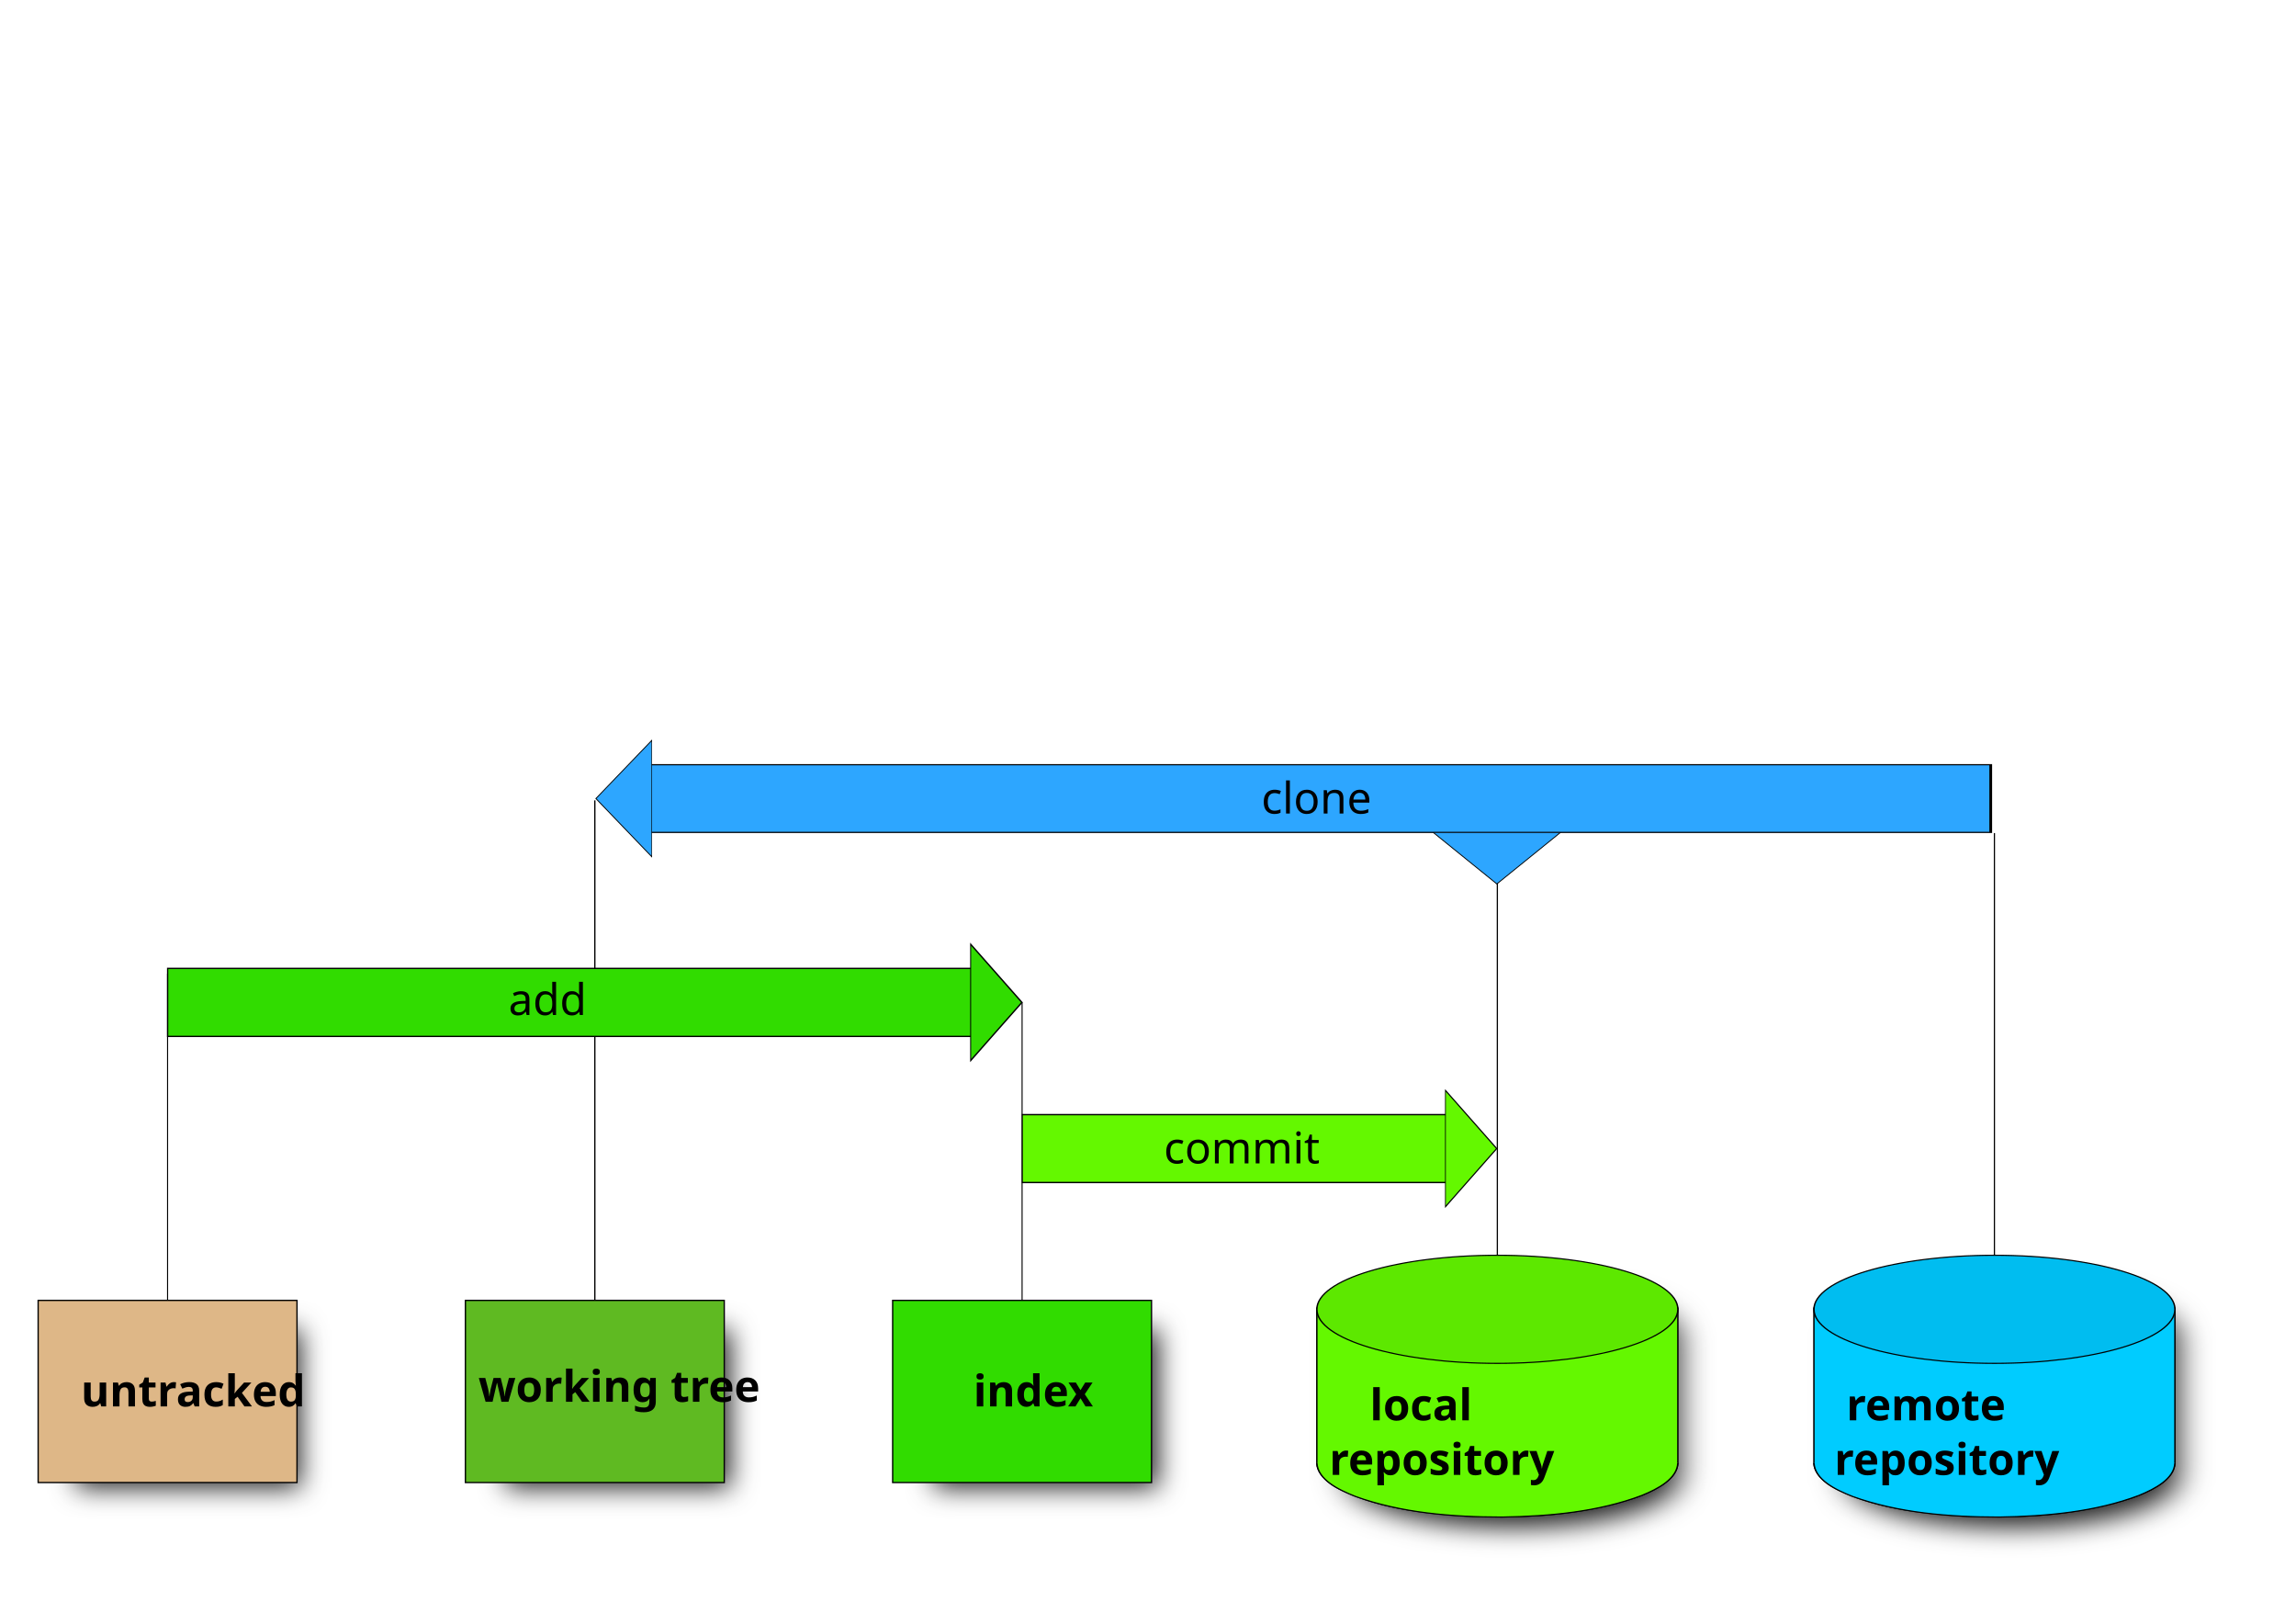
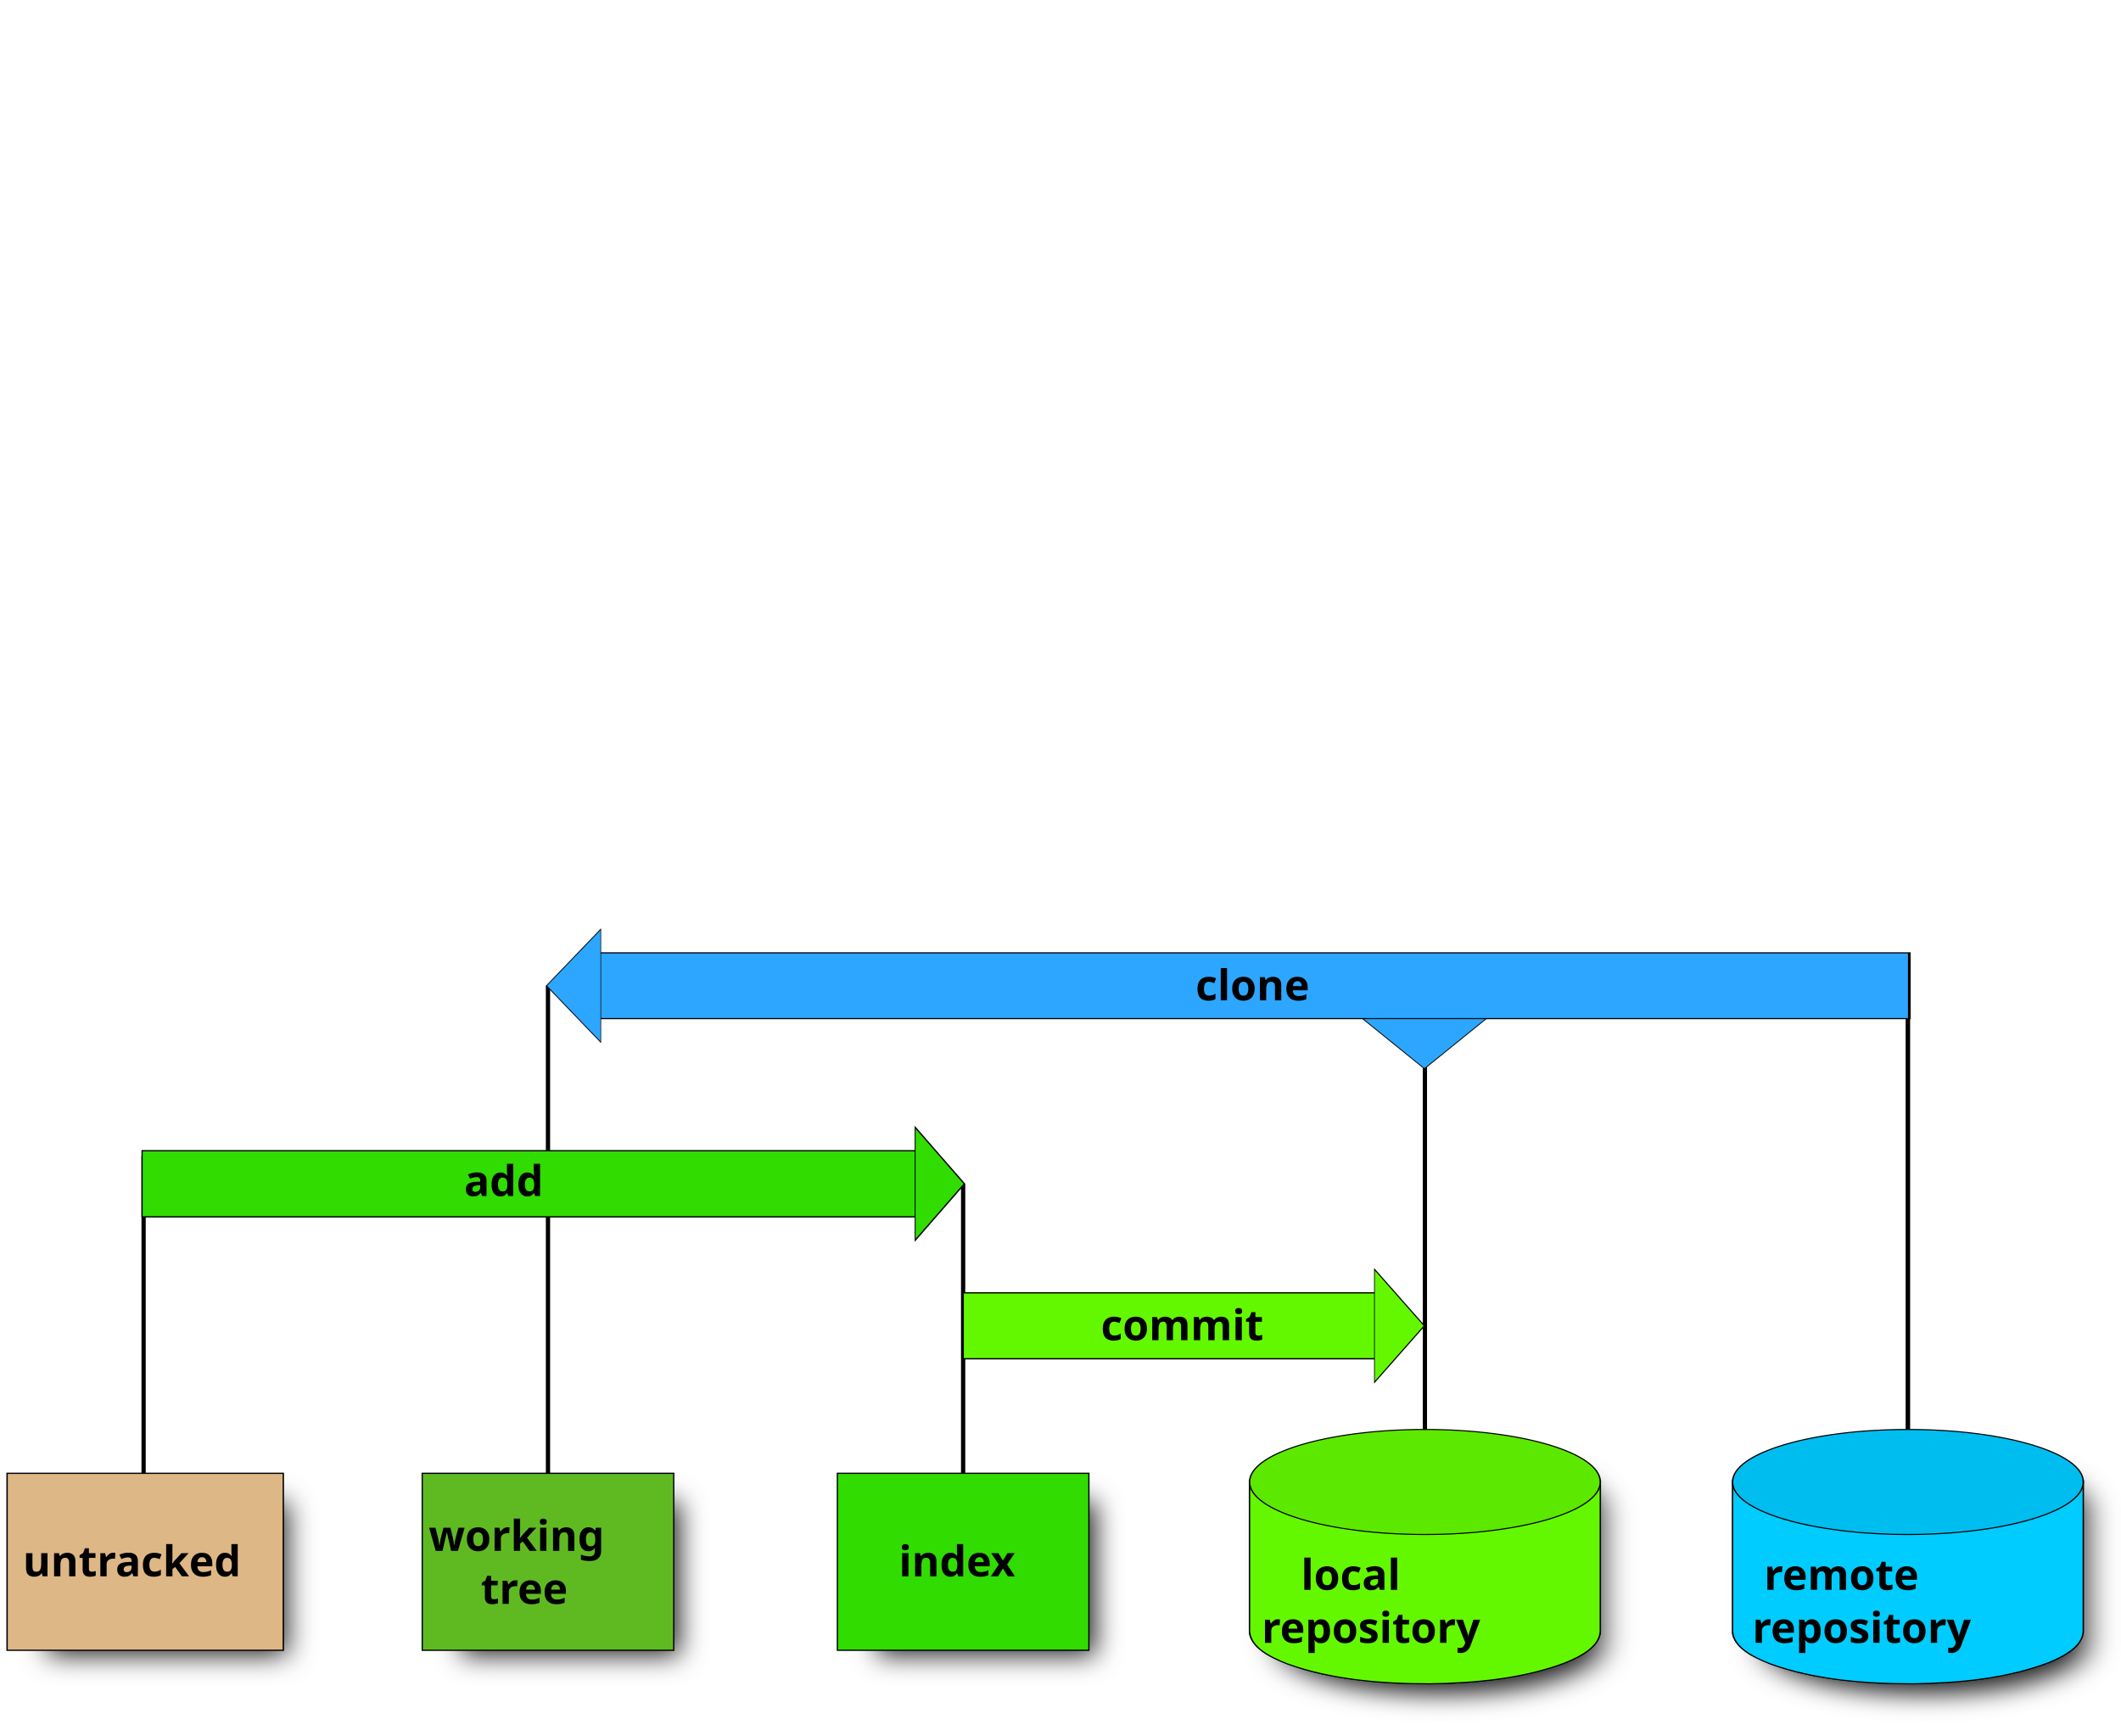
- <svg xmlns="http://www.w3.org/2000/svg" xmlns:ns1="http://www.openswatchbook.org/uri/2009/osb" width="1052.362" height="744.094" id="svg2" version="1.1">
+ <svg xmlns="http://www.w3.org/2000/svg" xmlns:ns1="http://www.openswatchbook.org/uri/2009/osb" width="389.764" height="318.898" id="svg2" version="1.1">
  <defs id="defs4">
-     <marker style="overflow:visible" id="TriangleOutS" refX="0.0" refY="0.0" orient="auto">
-       <path transform="scale(0.2)" style="fill-rule:evenodd;stroke:#000000;stroke-width:1.0pt" d="M 5.77,0.0 L -2.88,5.0 L -2.88,-5.0 L 5.77,0.0 z " id="path4184" />
+     <marker style="overflow:visible" id="TriangleOutS" refX="0" refY="0" orient="auto">
+       <path transform="scale(0.2,0.2)" style="fill-rule:evenodd;stroke:#000000;stroke-width:1pt" d="m 5.77,0 -8.65,5 0,-10 8.65,5 z" id="path4184" />
    </marker>
-     <marker style="overflow:visible" id="TriangleOutL" refX="0.0" refY="0.0" orient="auto">
-       <path transform="scale(0.8)" style="fill-rule:evenodd;stroke:#000000;stroke-width:1.0pt" d="M 5.77,0.0 L -2.88,5.0 L -2.88,-5.0 L 5.77,0.0 z " id="path4178" />
+     <marker style="overflow:visible" id="TriangleOutL" refX="0" refY="0" orient="auto">
+       <path transform="scale(0.8,0.8)" style="fill-rule:evenodd;stroke:#000000;stroke-width:1pt" d="m 5.77,0 -8.65,5 0,-10 8.65,5 z" id="path4178" />
    </marker>
-     <marker style="overflow:visible;" id="Arrow1Mend" refX="0.0" refY="0.0" orient="auto">
-       <path transform="scale(0.4) rotate(180) translate(10,0)" style="fill-rule:evenodd;stroke:#000000;stroke-width:1.0pt;" d="M 0.0,0.0 L 5.0,-5.0 L -12.5,0.0 L 5.0,5.0 L 0.0,0.0 z " id="path4045" />
+     <marker style="overflow:visible" id="Arrow1Mend" refX="0" refY="0" orient="auto">
+       <path transform="matrix(-0.4,0,0,-0.4,-4,0)" style="fill-rule:evenodd;stroke:#000000;stroke-width:1pt" d="M 0,0 5,-5 -12.5,0 5,5 0,0 z" id="path4045" />
    </marker>
-     <marker style="overflow:visible;" id="Arrow1Lend" refX="0.0" refY="0.0" orient="auto">
-       <path transform="scale(0.8) rotate(180) translate(12.5,0)" style="fill-rule:evenodd;stroke:#000000;stroke-width:1.0pt;" d="M 0.0,0.0 L 5.0,-5.0 L -12.5,0.0 L 5.0,5.0 L 0.0,0.0 z " id="path4039" />
+     <marker style="overflow:visible" id="Arrow1Lend" refX="0" refY="0" orient="auto">
+       <path transform="matrix(-0.8,0,0,-0.8,-10,0)" style="fill-rule:evenodd;stroke:#000000;stroke-width:1pt" d="M 0,0 5,-5 -12.5,0 5,5 0,0 z" id="path4039" />
    </marker>
-     <marker style="overflow:visible" id="Arrow1Lstart" refX="0.0" refY="0.0" orient="auto">
-       <path transform="scale(0.8) translate(12.5,0)" style="fill-rule:evenodd;stroke:#000000;stroke-width:1.0pt" d="M 0.0,0.0 L 5.0,-5.0 L -12.5,0.0 L 5.0,5.0 L 0.0,0.0 z " id="path4036" />
+     <marker style="overflow:visible" id="Arrow1Lstart" refX="0" refY="0" orient="auto">
+       <path transform="matrix(0.8,0,0,0.8,10,0)" style="fill-rule:evenodd;stroke:#000000;stroke-width:1pt" d="M 0,0 5,-5 -12.5,0 5,5 0,0 z" id="path4036" />
    </marker>
    <linearGradient ns1:paint="solid" id="linearGradient4513">
      <stop id="stop4515" offset="0" style="stop-color:#000000;stop-opacity:1;" />
    </linearGradient>
-     <marker style="overflow:visible;" id="Arrow2Lend" refX="0.0" refY="0.0" orient="auto">
-       <path transform="scale(1.1) rotate(180) translate(1,0)" d="M 8.719,4.034 L -2.207,0.016 L 8.719,-4.002 C 6.973,-1.63 6.983,1.616 8.719,4.034 z " style="fill-rule:evenodd;stroke-width:0.625;stroke-linejoin:round;" id="path4057" />
+     <marker style="overflow:visible" id="Arrow2Lend" refX="0" refY="0" orient="auto">
+       <path transform="matrix(-1.1,0,0,-1.1,-1.1,0)" d="M 8.719,4.034 -2.207,0.016 8.719,-4.002 c -1.745,2.372 -1.735,5.617 -6e-7,8.035 z" style="fill-rule:evenodd;stroke-width:0.625;stroke-linejoin:round" id="path4057" />
    </marker>
    <marker style="overflow:visible" id="Arrow2Lend-7" refX="0" refY="0" orient="auto">
      <path transform="matrix(-1.1,0,0,-1.1,-1.1,0)" d="M 8.719,4.034 -2.207,0.016 8.719,-4.002 c -1.745,2.372 -1.735,5.617 -6e-7,8.035 z" style="fill-rule:evenodd;stroke-width:0.625;stroke-linejoin:round" id="path4057-6" />
    </marker>
-     <marker style="overflow:visible" id="TriangleOutS9" refX="0.0" refY="0.0" orient="auto">
-       <path transform="scale(0.2)" style="stroke:#deaa87;stroke-width:1.0pt;fill:#deaa87;fill-rule:evenodd" d="M 5.77,0.0 L -2.88,5.0 L -2.88,-5.0 L 5.77,0.0 z " id="path6605" />
+     <marker style="overflow:visible" id="TriangleOutS9" refX="0" refY="0" orient="auto">
+       <path transform="scale(0.2,0.2)" style="fill:#deaa87;fill-rule:evenodd;stroke:#deaa87;stroke-width:1pt" d="m 5.77,0 -8.65,5 0,-10 8.65,5 z" id="path6605" />
    </marker>
-     <filter id="filter7032" x="-0.143" width="1.286" y="-0.203" height="1.407">
+     <filter id="filter7032" x="-0.143" width="1.286" y="-0.203" height="1.407" color-interpolation-filters="sRGB">
      <feGaussianBlur stdDeviation="7.074" id="feGaussianBlur7034" />
    </filter>
-     <filter id="filter7113" x="-0.117" width="1.234" y="-0.126" height="1.252">
+     <filter id="filter7113" x="-0.117" width="1.234" y="-0.126" height="1.252" color-interpolation-filters="sRGB">
      <feGaussianBlur stdDeviation="6.056" id="feGaussianBlur7115" />
    </filter>
  </defs>
-   <g transform="translate(0,-308.2677)" id="layer1">
-     <g transform="matrix(1.2206,0,0,0.9544638,229.3827,337.9427)" id="g7134" style="opacity:0.87;fill:#000000;fill-opacity:1;filter:url(#filter7113)">
+   <g transform="translate(0,-733.4651)" id="layer1">
+     <g transform="matrix(0.4754979,0,0,0.3718217,83.84981,783.5887)" id="g7134" style="opacity:0.87;fill:#000000;fill-opacity:1;filter:url(#filter7113)">
      <g id="g7136" transform="matrix(0.4966146,0,0,0.4966146,279.8466,555.4813)" style="fill:#000000;fill-opacity:1;stroke:#000000;stroke-width:1;stroke-miterlimit:4;stroke-opacity:1;stroke-dasharray:none">
        <path style="color:#000000;fill:#000000;fill-opacity:1;fill-rule:nonzero;stroke:#000000;stroke-width:1;stroke-miterlimit:4;stroke-opacity:1;stroke-dasharray:none;marker:none;visibility:visible;display:inline;overflow:visible;enable-background:accumulate" d="m 695.969,87.406 0,136.375 c -0.219,9.524 7.216,18.513 15.125,23.562 25.962,16.82 57.495,21.775 87.781,24.281 39.978,2.256 81.456,-0.584 118.594,-16.656 12.444,-6.019 27.748,-14.959 28.531,-30.438 0.002,-0.248 -0.022,-0.504 -0.031,-0.75 l 0.031,0 0,-136.375 -250.031,0 z" transform="translate(-241.7143,22.55341)" id="path7138" />
        <path d="m 704.286,111.076 c 0,26.431 -55.964,47.857 -125,47.857 -69.036,0 -125,-21.426 -125,-47.857 0,-26.431 55.964,-47.857 125,-47.857 69.036,0 125,21.426 125,47.857 z" style="color:#000000;fill:#000000;fill-opacity:1;fill-rule:nonzero;stroke:#000000;stroke-width:1;stroke-miterlimit:4;stroke-opacity:1;stroke-dasharray:none;marker:none;visibility:visible;display:inline;overflow:visible;enable-background:accumulate" id="path7140" />
      </g>
      <path id="path7142" d="m 505.447,678.241 c 0.308,7.298 7.387,11.728 13.24,14.673 15.7,7.249 33.325,9.075 50.439,9.086 16.381,-0.332 33.239,-2.309 48.142,-9.539 5.538,-2.907 12.086,-7.293 12.332,-14.22" style="color:#000000;fill:#000000;fill-opacity:1;stroke:#000000;stroke-width:0.497;stroke-miterlimit:4;stroke-opacity:1;stroke-dasharray:none;marker:none;visibility:visible;display:inline;overflow:visible;enable-background:accumulate" />
    </g>
-     <g style="opacity:0.87;fill:#000000;fill-opacity:1;filter:url(#filter7113)" id="g7095" transform="matrix(1.2206,0,0,0.9544638,0.732295,337.9427)">
+     <g style="opacity:0.87;fill:#000000;fill-opacity:1;filter:url(#filter7113)" id="g7095" transform="matrix(0.4754979,0,0,0.3718217,-5.223436,783.5887)">
      <g style="fill:#000000;fill-opacity:1;stroke:#000000;stroke-width:1;stroke-miterlimit:4;stroke-opacity:1;stroke-dasharray:none" transform="matrix(0.4966146,0,0,0.4966146,279.8466,555.4813)" id="g7097">
        <path id="path7099" transform="translate(-241.7143,22.55341)" d="m 695.969,87.406 0,136.375 c -0.219,9.524 7.216,18.513 15.125,23.562 25.962,16.82 57.495,21.775 87.781,24.281 39.978,2.256 81.456,-0.584 118.594,-16.656 12.444,-6.019 27.748,-14.959 28.531,-30.438 0.002,-0.248 -0.022,-0.504 -0.031,-0.75 l 0.031,0 0,-136.375 -250.031,0 z" style="color:#000000;fill:#000000;fill-opacity:1;fill-rule:nonzero;stroke:#000000;stroke-width:1;stroke-miterlimit:4;stroke-opacity:1;stroke-dasharray:none;marker:none;visibility:visible;display:inline;overflow:visible;enable-background:accumulate" />
        <path id="path7101" style="color:#000000;fill:#000000;fill-opacity:1;fill-rule:nonzero;stroke:#000000;stroke-width:1;stroke-miterlimit:4;stroke-opacity:1;stroke-dasharray:none;marker:none;visibility:visible;display:inline;overflow:visible;enable-background:accumulate" d="m 704.286,111.076 c 0,26.431 -55.964,47.857 -125,47.857 -69.036,0 -125,-21.426 -125,-47.857 0,-26.431 55.964,-47.857 125,-47.857 69.036,0 125,21.426 125,47.857 z" />
      </g>
      <path style="color:#000000;fill:#000000;fill-opacity:1;stroke:#000000;stroke-width:0.497;stroke-miterlimit:4;stroke-opacity:1;stroke-dasharray:none;marker:none;visibility:visible;display:inline;overflow:visible;enable-background:accumulate" d="m 505.447,678.241 c 0.308,7.298 7.387,11.728 13.24,14.673 15.7,7.249 33.325,9.075 50.439,9.086 16.381,-0.332 33.239,-2.309 48.142,-9.539 5.538,-2.907 12.086,-7.293 12.332,-14.22" id="path7103" />
    </g>
-     <path id="path5556" d="m 914.134,690.037 0,251.687" style="fill:none;stroke:#000000;stroke-width:0.552px;stroke-linecap:butt;stroke-linejoin:miter;stroke-opacity:1" />
-     <g transform="matrix(1.332726,0,0,1.042142,-133.9298,272.0969)" id="g5540" style="fill:#00ccff">
+     <path id="path5556" d="m 350.602,908.998 0,109.801" style="fill:none;stroke:#000000;stroke-width:0.824;stroke-linecap:butt;stroke-linejoin:miter;stroke-miterlimit:4;stroke-opacity:1;stroke-dasharray:none" />
+     <g transform="matrix(0.5191779,0,0,0.4059778,-57.68251,757.9378)" id="g5540" style="fill:#00ccff">
      <g id="g3293-5" transform="matrix(0.4966146,0,0,0.4966146,498.7329,555.2995)" style="fill:#00ccff;stroke:#000000;stroke-width:1;stroke-miterlimit:4;stroke-opacity:1;stroke-dasharray:none">
        <path style="color:#000000;fill:#00ccff;fill-opacity:1;fill-rule:nonzero;stroke:#000000;stroke-width:1;stroke-miterlimit:4;stroke-opacity:1;stroke-dasharray:none;marker:none;visibility:visible;display:inline;overflow:visible;enable-background:accumulate" d="m 695.969,87.406 0,136.375 c -0.219,9.524 7.216,18.513 15.125,23.562 25.962,16.82 57.495,21.775 87.781,24.281 39.978,2.256 81.456,-0.584 118.594,-16.656 12.444,-6.019 27.748,-14.959 28.531,-30.438 0.002,-0.248 -0.022,-0.504 -0.031,-0.75 l 0.031,0 0,-136.375 -250.031,0 z" transform="translate(-241.7143,22.55341)" id="path3289-9" />
        <path d="m 704.286,111.076 c 0,26.431 -55.964,47.857 -125,47.857 -69.036,0 -125,-21.426 -125,-47.857 0,-26.431 55.964,-47.857 125,-47.857 69.036,0 125,21.426 125,47.857 z" style="color:#000000;fill:#00bdf0;fill-opacity:1;fill-rule:nonzero;stroke:#000000;stroke-width:1;stroke-miterlimit:4;stroke-opacity:1;stroke-dasharray:none;marker:none;visibility:visible;display:inline;overflow:visible;enable-background:accumulate" id="path3075-5" />
      </g>
      <path id="path4537-7" d="m 724.333,678.059 c 0.308,7.298 7.387,11.728 13.24,14.673 15.7,7.249 33.325,9.075 50.439,9.086 16.381,-0.332 33.239,-2.309 48.142,-9.539 5.538,-2.907 12.086,-7.293 12.332,-14.22" style="color:#000000;fill:#00ccff;stroke:#000000;stroke-width:0.497;stroke-miterlimit:4;stroke-opacity:1;stroke-dasharray:none;marker:none;visibility:visible;display:inline;overflow:visible;enable-background:accumulate" />
    </g>
-     <path style="fill:none;stroke:#000000;stroke-width:0.557px;stroke-linecap:butt;stroke-linejoin:miter;stroke-opacity:1" d="m 686.302,710.894 0,230.83" id="path5554" />
-     <g transform="matrix(1.332726,0,0,1.042142,-70.04618,271.9075)" id="g5532" style="fill:#64f800;fill-opacity:1">
+     <path style="fill:none;stroke:#000000;stroke-width:0.779;stroke-linecap:butt;stroke-linejoin:miter;stroke-miterlimit:4;stroke-opacity:1;stroke-dasharray:none" d="m 261.848,928.876 0,89.922" id="path5554" />
+     <g transform="matrix(0.5191779,0,0,0.4059778,-32.79595,757.864)" id="g5532" style="fill:#64f800;fill-opacity:1">
      <g id="g3293" transform="matrix(0.4966146,0,0,0.4966146,279.8466,555.4813)" style="fill:#64f800;fill-opacity:1;stroke:#000000;stroke-width:1;stroke-miterlimit:4;stroke-opacity:1;stroke-dasharray:none">
        <path style="color:#000000;fill:#64f800;fill-opacity:1;fill-rule:nonzero;stroke:#000000;stroke-width:1;stroke-miterlimit:4;stroke-opacity:1;stroke-dasharray:none;marker:none;visibility:visible;display:inline;overflow:visible;enable-background:accumulate" d="m 695.969,87.406 0,136.375 c -0.219,9.524 7.216,18.513 15.125,23.562 25.962,16.82 57.495,21.775 87.781,24.281 39.978,2.256 81.456,-0.584 118.594,-16.656 12.444,-6.019 27.748,-14.959 28.531,-30.438 0.002,-0.248 -0.022,-0.504 -0.031,-0.75 l 0.031,0 0,-136.375 -250.031,0 z" transform="translate(-241.7143,22.55341)" id="path3289" />
        <path d="m 704.286,111.076 c 0,26.431 -55.964,47.857 -125,47.857 -69.036,0 -125,-21.426 -125,-47.857 0,-26.431 55.964,-47.857 125,-47.857 69.036,0 125,21.426 125,47.857 z" style="color:#000000;fill:#5de800;fill-opacity:1;fill-rule:nonzero;stroke:#000000;stroke-width:1;stroke-miterlimit:4;stroke-opacity:1;stroke-dasharray:none;marker:none;visibility:visible;display:inline;overflow:visible;enable-background:accumulate" id="path3075" />
      </g>
      <path id="path4537" d="m 505.447,678.241 c 0.308,7.298 7.387,11.728 13.24,14.673 15.7,7.249 33.325,9.075 50.439,9.086 16.381,-0.332 33.239,-2.309 48.142,-9.539 5.538,-2.907 12.086,-7.293 12.332,-14.22" style="color:#000000;fill:#64f800;fill-opacity:1;stroke:#000000;stroke-width:0.497;stroke-miterlimit:4;stroke-opacity:1;stroke-dasharray:none;marker:none;visibility:visible;display:inline;overflow:visible;enable-background:accumulate" />
    </g>
-     <path id="path5552" d="m 468.47,767.652 0,174.072" style="fill:none;stroke:#000000;stroke-width:0.484px;stroke-linecap:butt;stroke-linejoin:miter;stroke-opacity:1" />
-     <g id="g7076">
+     <path id="path5552" d="m 176.989,950.987 0,67.811" style="fill:none;stroke:#000000;stroke-width:0.779;stroke-linecap:butt;stroke-linejoin:miter;stroke-miterlimit:4;stroke-opacity:1;stroke-dasharray:none" />
+     <g id="g7076" transform="matrix(0.3895608,0,0,0.3895608,-5.508709,651.9395)">
      <rect style="opacity:0.87;color:#000000;fill:#000000;fill-opacity:1;stroke:#000000;stroke-width:0.594;stroke-miterlimit:4;stroke-opacity:1;stroke-dasharray:none;marker:none;visibility:visible;display:inline;overflow:visible;filter:url(#filter7032);enable-background:accumulate" id="rect7064" width="118.646" height="83.475" x="21.484" y="910.192" transform="matrix(0.8624271,0,0,0.8624271,409.7208,132.8412)" />
      <rect style="color:#000000;fill:#31dc00;fill-opacity:1;stroke:#000000;stroke-width:0.594;stroke-miterlimit:4;stroke-opacity:1;stroke-dasharray:none;marker:none;visibility:visible;display:inline;overflow:visible;enable-background:accumulate" id="rect2985" width="118.646" height="83.475" x="409.147" y="904.192" />
    </g>
-     <text id="text3014-8-9" y="952.778" x="446.144" style="font-size:17.443px;font-style:normal;font-variant:normal;font-weight:normal;font-stretch:normal;line-height:125%;letter-spacing:0px;word-spacing:0px;fill:#000000;fill-opacity:1;stroke:none;font-family:STIX;-inkscape-font-specification:STIX" xml:space="preserve">
-       <tspan style="font-size:20px;fill:#000000;font-weight:bold" y="952.778" x="446.144" id="tspan3016-1-7">index</tspan>
+     <text id="text3014-8-9" y="1023.104" x="165.175" style="font-size:6.795px;font-style:normal;font-variant:normal;font-weight:normal;font-stretch:normal;line-height:125%;letter-spacing:0px;word-spacing:0px;fill:#000000;fill-opacity:1;stroke:none;font-family:STIX;-inkscape-font-specification:STIX" xml:space="preserve">
+       <tspan style="font-size:7.791px;font-style:normal;font-variant:normal;font-weight:bold;font-stretch:normal;fill:#000000;font-family:Sans;-inkscape-font-specification:Sans Bold" y="1023.104" x="165.175" id="tspan3016-1-7">index</tspan>
    </text>
-     <path style="fill:none;stroke:#000000;stroke-width:0.599px;stroke-linecap:butt;stroke-linejoin:miter;stroke-opacity:1" d="m 272.638,675.059 0,266.665" id="path5550" />
-     <g id="g7072">
+     <path style="fill:none;stroke:#000000;stroke-width:0.78;stroke-linecap:butt;stroke-linejoin:miter;stroke-miterlimit:4;stroke-opacity:1;stroke-dasharray:none" d="m 100.7,914.595 0,104.203" id="path5550" />
+     <g id="g7072" transform="matrix(0.3895608,0,0,0.3895608,-5.508709,651.9395)">
      <rect style="opacity:0.87;color:#000000;fill:#000000;fill-opacity:1;stroke:#000000;stroke-width:0.594;stroke-miterlimit:4;stroke-opacity:1;stroke-dasharray:none;marker:none;visibility:visible;display:inline;overflow:visible;filter:url(#filter7032);enable-background:accumulate" id="rect7066" width="118.646" height="83.475" x="21.484" y="910.192" transform="matrix(0.8624271,0,0,0.8624271,213.5552,132.8412)" />
      <rect style="color:#000000;fill:#5fba22;fill-opacity:1;stroke:#000000;stroke-width:0.594;stroke-miterlimit:4;stroke-opacity:1;stroke-dasharray:none;marker:none;visibility:visible;display:inline;overflow:visible;enable-background:accumulate" id="rect2985-3" width="118.646" height="83.475" x="213.315" y="904.192" />
    </g>
-     <text id="text3014-8" y="950.661" x="219.27" style="font-size:17.443px;font-style:normal;font-variant:normal;font-weight:normal;font-stretch:normal;line-height:125%;letter-spacing:0px;word-spacing:0px;fill:#000000;fill-opacity:1;stroke:none;font-family:STIX;-inkscape-font-specification:STIX" xml:space="preserve">
-       <tspan style="font-size:20px;font-weight:bold;fill:#000000" y="950.661" x="219.27" id="tspan3016-1">working tree</tspan>
+     <text id="text3014-8" y="1018.426" x="100.767" style="font-size:6.795px;font-style:normal;font-variant:normal;font-weight:normal;font-stretch:normal;text-align:center;line-height:125%;letter-spacing:0px;word-spacing:0px;text-anchor:middle;fill:#000000;fill-opacity:1;stroke:none;font-family:STIX;-inkscape-font-specification:STIX" xml:space="preserve">
+       <tspan style="font-size:7.791px;font-style:normal;font-variant:normal;font-weight:bold;font-stretch:normal;text-align:center;text-anchor:middle;fill:#000000;font-family:Sans;-inkscape-font-specification:Sans Bold" y="1018.426" x="102.122" id="tspan3016-1">working </tspan>
+       <tspan style="font-size:7.791px;font-style:normal;font-variant:normal;font-weight:bold;font-stretch:normal;text-align:center;text-anchor:middle;fill:#000000;font-family:Sans;-inkscape-font-specification:Sans Bold" y="1028.165" x="100.767" id="tspan3279">tree</tspan>
    </text>
-     <path id="path5548" d="m 76.806,754.49 0,187.234" style="fill:none;stroke:#000000;stroke-width:0.484px;stroke-linecap:butt;stroke-linejoin:miter;stroke-opacity:1" />
-     <g id="g7068">
+     <path id="path5548" d="m 26.39,945.859 0,72.939" style="fill:none;stroke:#000000;stroke-width:0.779;stroke-linecap:butt;stroke-linejoin:miter;stroke-miterlimit:4;stroke-opacity:1;stroke-dasharray:none" />
+     <g id="g7068" transform="matrix(0.4278272,0,0,0.3895608,-6.177741,651.9395)">
      <rect transform="matrix(0.8624271,0,0,0.8624271,16.57895,132.8412)" y="910.192" x="21.484" height="83.475" width="118.646" id="rect7010" style="opacity:0.87;color:#000000;fill:#000000;fill-opacity:1;stroke:#000000;stroke-width:0.594;stroke-miterlimit:4;stroke-opacity:1;stroke-dasharray:none;marker:none;visibility:visible;display:inline;overflow:visible;filter:url(#filter7032);enable-background:accumulate" />
      <rect style="color:#000000;fill:#deb787;fill-opacity:1;stroke:#000000;stroke-width:0.594;stroke-miterlimit:4;stroke-opacity:1;stroke-dasharray:none;marker:none;visibility:visible;display:inline;overflow:visible;enable-background:accumulate" id="rect2985-39" width="118.646" height="83.475" x="17.484" y="904.192" />
    </g>
-     <text id="text3014" y="952.778" x="37.081" style="font-size:17.443px;font-style:normal;font-variant:normal;font-weight:normal;font-stretch:normal;line-height:125%;letter-spacing:0px;word-spacing:0px;fill:#000000;fill-opacity:1;stroke:none;font-family:STIX;-inkscape-font-specification:STIX" xml:space="preserve">
-       <tspan style="font-size:20px;fill:#000000;font-weight:bold" y="952.778" x="37.081" id="tspan3016">untracked</tspan>
+     <text id="text3014" y="1023.104" x="4.21" style="font-size:6.795px;font-style:normal;font-variant:normal;font-weight:normal;font-stretch:normal;line-height:125%;letter-spacing:0px;word-spacing:0px;fill:#000000;fill-opacity:1;stroke:none;font-family:STIX;-inkscape-font-specification:STIX" xml:space="preserve">
+       <tspan style="font-size:7.791px;font-style:normal;font-variant:normal;font-weight:bold;font-stretch:normal;fill:#000000;font-family:Sans;-inkscape-font-specification:Sans Bold" y="1023.104" x="4.21" id="tspan3016">untracked</tspan>
    </text>
    <g transform="translate(19.50745,37.47321)" id="text4539" style="font-size:40px;font-style:normal;font-weight:normal;line-height:125%;letter-spacing:0px;word-spacing:0px;fill:#000000;fill-opacity:1;stroke:none;font-family:Sans" />
-     <g style="color:#000000;fill:#64f800;fill-opacity:1;fill-rule:nonzero;stroke:#000000;stroke-width:1.266;stroke-linecap:butt;stroke-linejoin:miter;stroke-miterlimit:4;stroke-opacity:1;stroke-dasharray:none;stroke-dashoffset:0;marker:none;visibility:visible;display:inline;overflow:visible;enable-background:accumulate" id="g5909" transform="matrix(0.3313258,0,0,0.4641072,471.962,657.1071)">
+     <g style="color:#000000;fill:#64f800;fill-opacity:1;fill-rule:nonzero;stroke:#000000;stroke-width:1.266;stroke-linecap:butt;stroke-linejoin:miter;stroke-miterlimit:4;stroke-opacity:1;stroke-dasharray:none;stroke-dashoffset:0;marker:none;visibility:visible;display:inline;overflow:visible;enable-background:accumulate" id="g5909" transform="matrix(0.1290715,0,0,0.1807979,178.3491,907.9226)">
      <rect style="color:#000000;fill:#64f800;fill-opacity:1;fill-rule:nonzero;stroke:#000000;stroke-width:1.341;stroke-linecap:butt;stroke-linejoin:miter;stroke-miterlimit:4;stroke-opacity:1;stroke-dasharray:none;stroke-dashoffset:0;marker:none;visibility:visible;display:inline;overflow:visible;enable-background:accumulate" id="rect5911" width="590.138" height="67.023" x="-10.199" y="348.973" />
      <path transform="matrix(0.4181467,0,0,0.5863927,359.4539,-94.72617)" d="m 515.733,911.757 0,-97.951 0,-97.951 84.828,48.976 84.828,48.976 -84.828,48.976 z" id="path6865-7-3" style="color:#000000;fill:#64f800;fill-opacity:1;fill-rule:nonzero;stroke:#000000;stroke-width:2.558;stroke-linecap:butt;stroke-linejoin:miter;stroke-miterlimit:4;stroke-opacity:1;stroke-dasharray:none;stroke-dashoffset:0;marker:none;visibility:visible;display:inline;overflow:visible;enable-background:accumulate" />
    </g>
-     <text id="text5915" y="841.417" x="533.454" style="font-size:40px;font-style:normal;font-weight:normal;line-height:125%;letter-spacing:0px;word-spacing:0px;fill:#000000;fill-opacity:1;stroke:none;font-family:Sans" xml:space="preserve">
-       <tspan y="841.417" x="533.454" id="tspan5917" style="font-size:20px">commit</tspan>
+     <text id="text5915" y="979.722" x="202.304" style="font-size:15.582px;font-style:normal;font-weight:normal;line-height:125%;letter-spacing:0px;word-spacing:0px;fill:#000000;fill-opacity:1;stroke:none;font-family:Sans" xml:space="preserve">
+       <tspan y="979.722" x="202.304" id="tspan5917" style="font-size:7.791px;font-weight:bold">commit</tspan>
    </text>
-     <text id="text5934" y="959.155" x="686.839" style="font-size:40px;font-style:normal;font-weight:normal;text-align:center;line-height:125%;letter-spacing:0px;word-spacing:0px;text-anchor:middle;fill:#000000;fill-opacity:1;stroke:none;font-family:Sans" xml:space="preserve">
-       <tspan style="font-size:20px;font-weight:bold;text-align:center;text-anchor:middle" y="959.155" x="690.316" id="tspan5936">local </tspan>
-       <tspan id="tspan5938" style="font-size:20px;font-weight:bold;text-align:center;text-anchor:middle" y="984.155" x="686.839">repository</tspan>
+     <text id="text5934" y="1025.589" x="262.057" style="font-size:15.582px;font-style:normal;font-weight:normal;text-align:center;line-height:125%;letter-spacing:0px;word-spacing:0px;text-anchor:middle;fill:#000000;fill-opacity:1;stroke:none;font-family:Sans" xml:space="preserve">
+       <tspan style="font-size:7.791px;font-weight:bold;text-align:center;text-anchor:middle" y="1025.589" x="263.411" id="tspan5936">local </tspan>
+       <tspan id="tspan5938" style="font-size:7.791px;font-weight:bold;text-align:center;text-anchor:middle" y="1035.328" x="262.057">repository</tspan>
    </text>
-     <text xml:space="preserve" style="font-size:40px;font-style:normal;font-weight:normal;text-align:center;line-height:125%;letter-spacing:0px;word-spacing:0px;text-anchor:middle;fill:#000000;fill-opacity:1;stroke:none;font-family:Sans" x="918.306" y="959.155" id="text5940">
-       <tspan id="tspan5942" x="921.783" y="959.155" style="font-size:20px;font-weight:bold;text-align:center;text-anchor:middle">remote </tspan>
-       <tspan x="918.306" y="984.155" style="font-size:20px;font-weight:bold;text-align:center;text-anchor:middle" id="tspan5944">repository</tspan>
+     <text xml:space="preserve" style="font-size:15.582px;font-style:normal;font-weight:normal;text-align:center;line-height:125%;letter-spacing:0px;word-spacing:0px;text-anchor:middle;fill:#000000;fill-opacity:1;stroke:none;font-family:Sans" x="352.227" y="1025.589" id="text5940">
+       <tspan id="tspan5942" x="353.582" y="1025.589" style="font-size:7.791px;font-weight:bold;text-align:center;text-anchor:middle">remote </tspan>
+       <tspan x="352.227" y="1035.328" style="font-size:7.791px;font-weight:bold;text-align:center;text-anchor:middle" id="tspan5944">repository</tspan>
    </text>
-     <path id="path6964" d="m 664.175,658.731 0,31.095" style="fill:none;stroke:#000000;stroke-width:1.1;stroke-linecap:butt;stroke-linejoin:miter;stroke-miterlimit:4;stroke-opacity:1;stroke-dasharray:none" />
-     <g id="g6904" transform="matrix(1.002204,0,0,1.002204,0.4050635,244.8711)" style="color:#000000;fill:#31dc00;fill-opacity:1;fill-rule:nonzero;stroke:#000000;stroke-width:0.593;stroke-linecap:butt;stroke-linejoin:miter;stroke-miterlimit:4;stroke-opacity:1;stroke-dasharray:none;stroke-dashoffset:0;marker:none;visibility:visible;display:inline;overflow:visible;enable-background:accumulate">
+     <g id="g6904" transform="matrix(0.386112,0,0,0.3905305,-3.339509,747.2738)" style="color:#000000;fill:#31dc00;fill-opacity:1;fill-rule:nonzero;stroke:#000000;stroke-width:0.593;stroke-linecap:butt;stroke-linejoin:miter;stroke-miterlimit:4;stroke-opacity:1;stroke-dasharray:none;stroke-dashoffset:0;marker:none;visibility:visible;display:inline;overflow:visible;enable-background:accumulate">
      <rect y="506.065" x="76.268" height="31.106" width="369.374" id="rect6830" style="color:#000000;fill:#31dc00;fill-opacity:1;fill-rule:nonzero;stroke:#000000;stroke-width:0.593;stroke-linecap:butt;stroke-linejoin:miter;stroke-miterlimit:4;stroke-opacity:1;stroke-dasharray:none;stroke-dashoffset:0;marker:none;visibility:visible;display:inline;overflow:visible;enable-background:accumulate" />
-       <path transform="matrix(0.1382381,0,0,0.2715504,372.2107,300.6288)" d="m 515.733,911.757 0,-97.951 0,-97.951 84.828,48.976 84.828,48.976 -84.828,48.976 z" id="path6865-7" style="color:#000000;fill:#31dc00;fill-opacity:1;fill-rule:nonzero;stroke:#000000;stroke-width:3.06;stroke-linecap:butt;stroke-linejoin:miter;stroke-miterlimit:4;stroke-opacity:1;stroke-dasharray:none;stroke-dashoffset:0;marker:none;visibility:visible;display:inline;overflow:visible;enable-background:accumulate" />
+       <path transform="matrix(0.1382381,0,0,0.2715504,372.8973,300.6288)" d="m 515.733,911.757 0,-97.951 0,-97.951 84.828,48.976 84.828,48.976 -84.828,48.976 z" id="path6865-7" style="color:#000000;fill:#31dc00;fill-opacity:1;fill-rule:nonzero;stroke:#000000;stroke-width:3.06;stroke-linecap:butt;stroke-linejoin:miter;stroke-miterlimit:4;stroke-opacity:1;stroke-dasharray:none;stroke-dashoffset:0;marker:none;visibility:visible;display:inline;overflow:visible;enable-background:accumulate" />
    </g>
-     <text xml:space="preserve" style="font-size:40px;font-style:normal;font-weight:normal;line-height:125%;letter-spacing:0px;word-spacing:0px;fill:#000000;fill-opacity:1;stroke:none;font-family:Sans" x="217.454" y="773.417" id="text6834">
-       <tspan style="font-size:20px" id="tspan6836" x="217.454" y="773.417">   add</tspan>
+     <text xml:space="preserve" style="font-size:15.582px;font-style:normal;font-weight:normal;line-height:125%;letter-spacing:0px;word-spacing:0px;fill:#000000;fill-opacity:1;stroke:none;font-family:Sans" x="79.203" y="953.232" id="text6834">
+       <tspan style="font-size:7.791px;font-weight:bold" id="tspan6836" x="79.203" y="953.232">   add</tspan>
    </text>
-     <g style="fill:#2da6ff;fill-opacity:1" id="g6861" transform="matrix(-1.089447,0,0,-0.4628288,901.3296,851.248)">
-       <rect style="color:#000000;fill:#2da6ff;fill-opacity:1;stroke:#000000;stroke-width:1.162;stroke-miterlimit:4;stroke-opacity:1;stroke-dasharray:none;marker:none;visibility:visible;display:inline;overflow:visible;enable-background:accumulate" id="rect6863" width="565.62" height="67.023" x="-10.199" y="348.973" />
-       <path transform="matrix(0.1385814,0,0,0.5880123,481.6457,-96.04424)" d="m 515.733,911.757 0,-97.951 0,-97.951 84.828,48.976 84.828,48.976 -84.828,48.976 z" id="path6865" style="color:#000000;fill:#2da6ff;fill-opacity:1;fill-rule:nonzero;stroke:#000000;stroke-width:1.836;stroke-linecap:butt;stroke-linejoin:miter;stroke-miterlimit:4;stroke-opacity:1;stroke-dasharray:none;stroke-dashoffset:0;marker:none;visibility:visible;display:inline;overflow:visible;enable-background:accumulate" />
+     <g style="fill:#2da6ff;fill-opacity:1" id="g6861" transform="matrix(-0.4244058,0,0,-0.1802999,345.6139,983.5523)">
+       <rect style="color:#000000;fill:#2da6ff;fill-opacity:1;stroke:#000000;stroke-width:1.165;stroke-miterlimit:4;stroke-opacity:1;stroke-dasharray:none;marker:none;visibility:visible;display:inline;overflow:visible;enable-background:accumulate" id="rect6863" width="567.887" height="67.023" x="-12.362" y="348.973" />
+       <path transform="matrix(0.1385814,0,0,0.5880123,482.7429,-96.04424)" d="m 515.733,911.757 0,-97.951 0,-97.951 84.828,48.976 84.828,48.976 -84.828,48.976 z" id="path6865" style="color:#000000;fill:#2da6ff;fill-opacity:1;fill-rule:nonzero;stroke:#000000;stroke-width:1.836;stroke-linecap:butt;stroke-linejoin:miter;stroke-miterlimit:4;stroke-opacity:1;stroke-dasharray:none;stroke-dashoffset:0;marker:none;visibility:visible;display:inline;overflow:visible;enable-background:accumulate" />
      <path style="color:#000000;fill:#2da6ff;fill-opacity:1;fill-rule:nonzero;stroke:#000000;stroke-width:1.836;stroke-linecap:butt;stroke-linejoin:miter;stroke-miterlimit:4;stroke-opacity:1;stroke-dasharray:none;stroke-dashoffset:0;marker:none;visibility:visible;display:inline;overflow:visible;enable-background:accumulate" id="path6908" d="m 515.733,911.757 0,-97.951 0,-97.951 84.828,48.976 84.828,48.976 -84.828,48.976 z" transform="matrix(0,-0.2993391,0.272225,0,-23.95619,503.1051)" />
    </g>
-     <text id="text6867" y="681.1" x="578.151" style="font-size:40px;font-style:normal;font-weight:normal;line-height:125%;letter-spacing:0px;word-spacing:0px;fill:#000000;fill-opacity:1;stroke:none;font-family:Sans" xml:space="preserve">
-       <tspan y="681.1" x="578.151" id="tspan6869" style="font-size:20px">clone</tspan>
+     <text id="text6867" y="917.269" x="219.716" style="font-size:15.582px;font-style:normal;font-weight:normal;line-height:125%;letter-spacing:0px;word-spacing:0px;fill:#000000;fill-opacity:1;stroke:none;font-family:Sans" xml:space="preserve">
+       <tspan y="917.269" x="219.716" id="tspan6869" style="font-size:7.791px;font-weight:bold">clone</tspan>
    </text>
+     <flowRoot xml:space="preserve" id="flowRoot4099" style="fill:black;stroke:none;stroke-opacity:1;stroke-width:1px;stroke-linejoin:miter;stroke-linecap:butt;fill-opacity:1;font-family:Sans;font-style:normal;font-weight:normal;font-size:40px;line-height:125%;letter-spacing:0px;word-spacing:0px">
+       <flowRegion id="flowRegion4101">
+         <rect id="rect4103" width="1182.668" height="487.172" x="-115.105" y="-166.653" />
+       </flowRegion>
+       <flowPara id="flowPara4105" />
+     </flowRoot>
  </g>
</svg>
